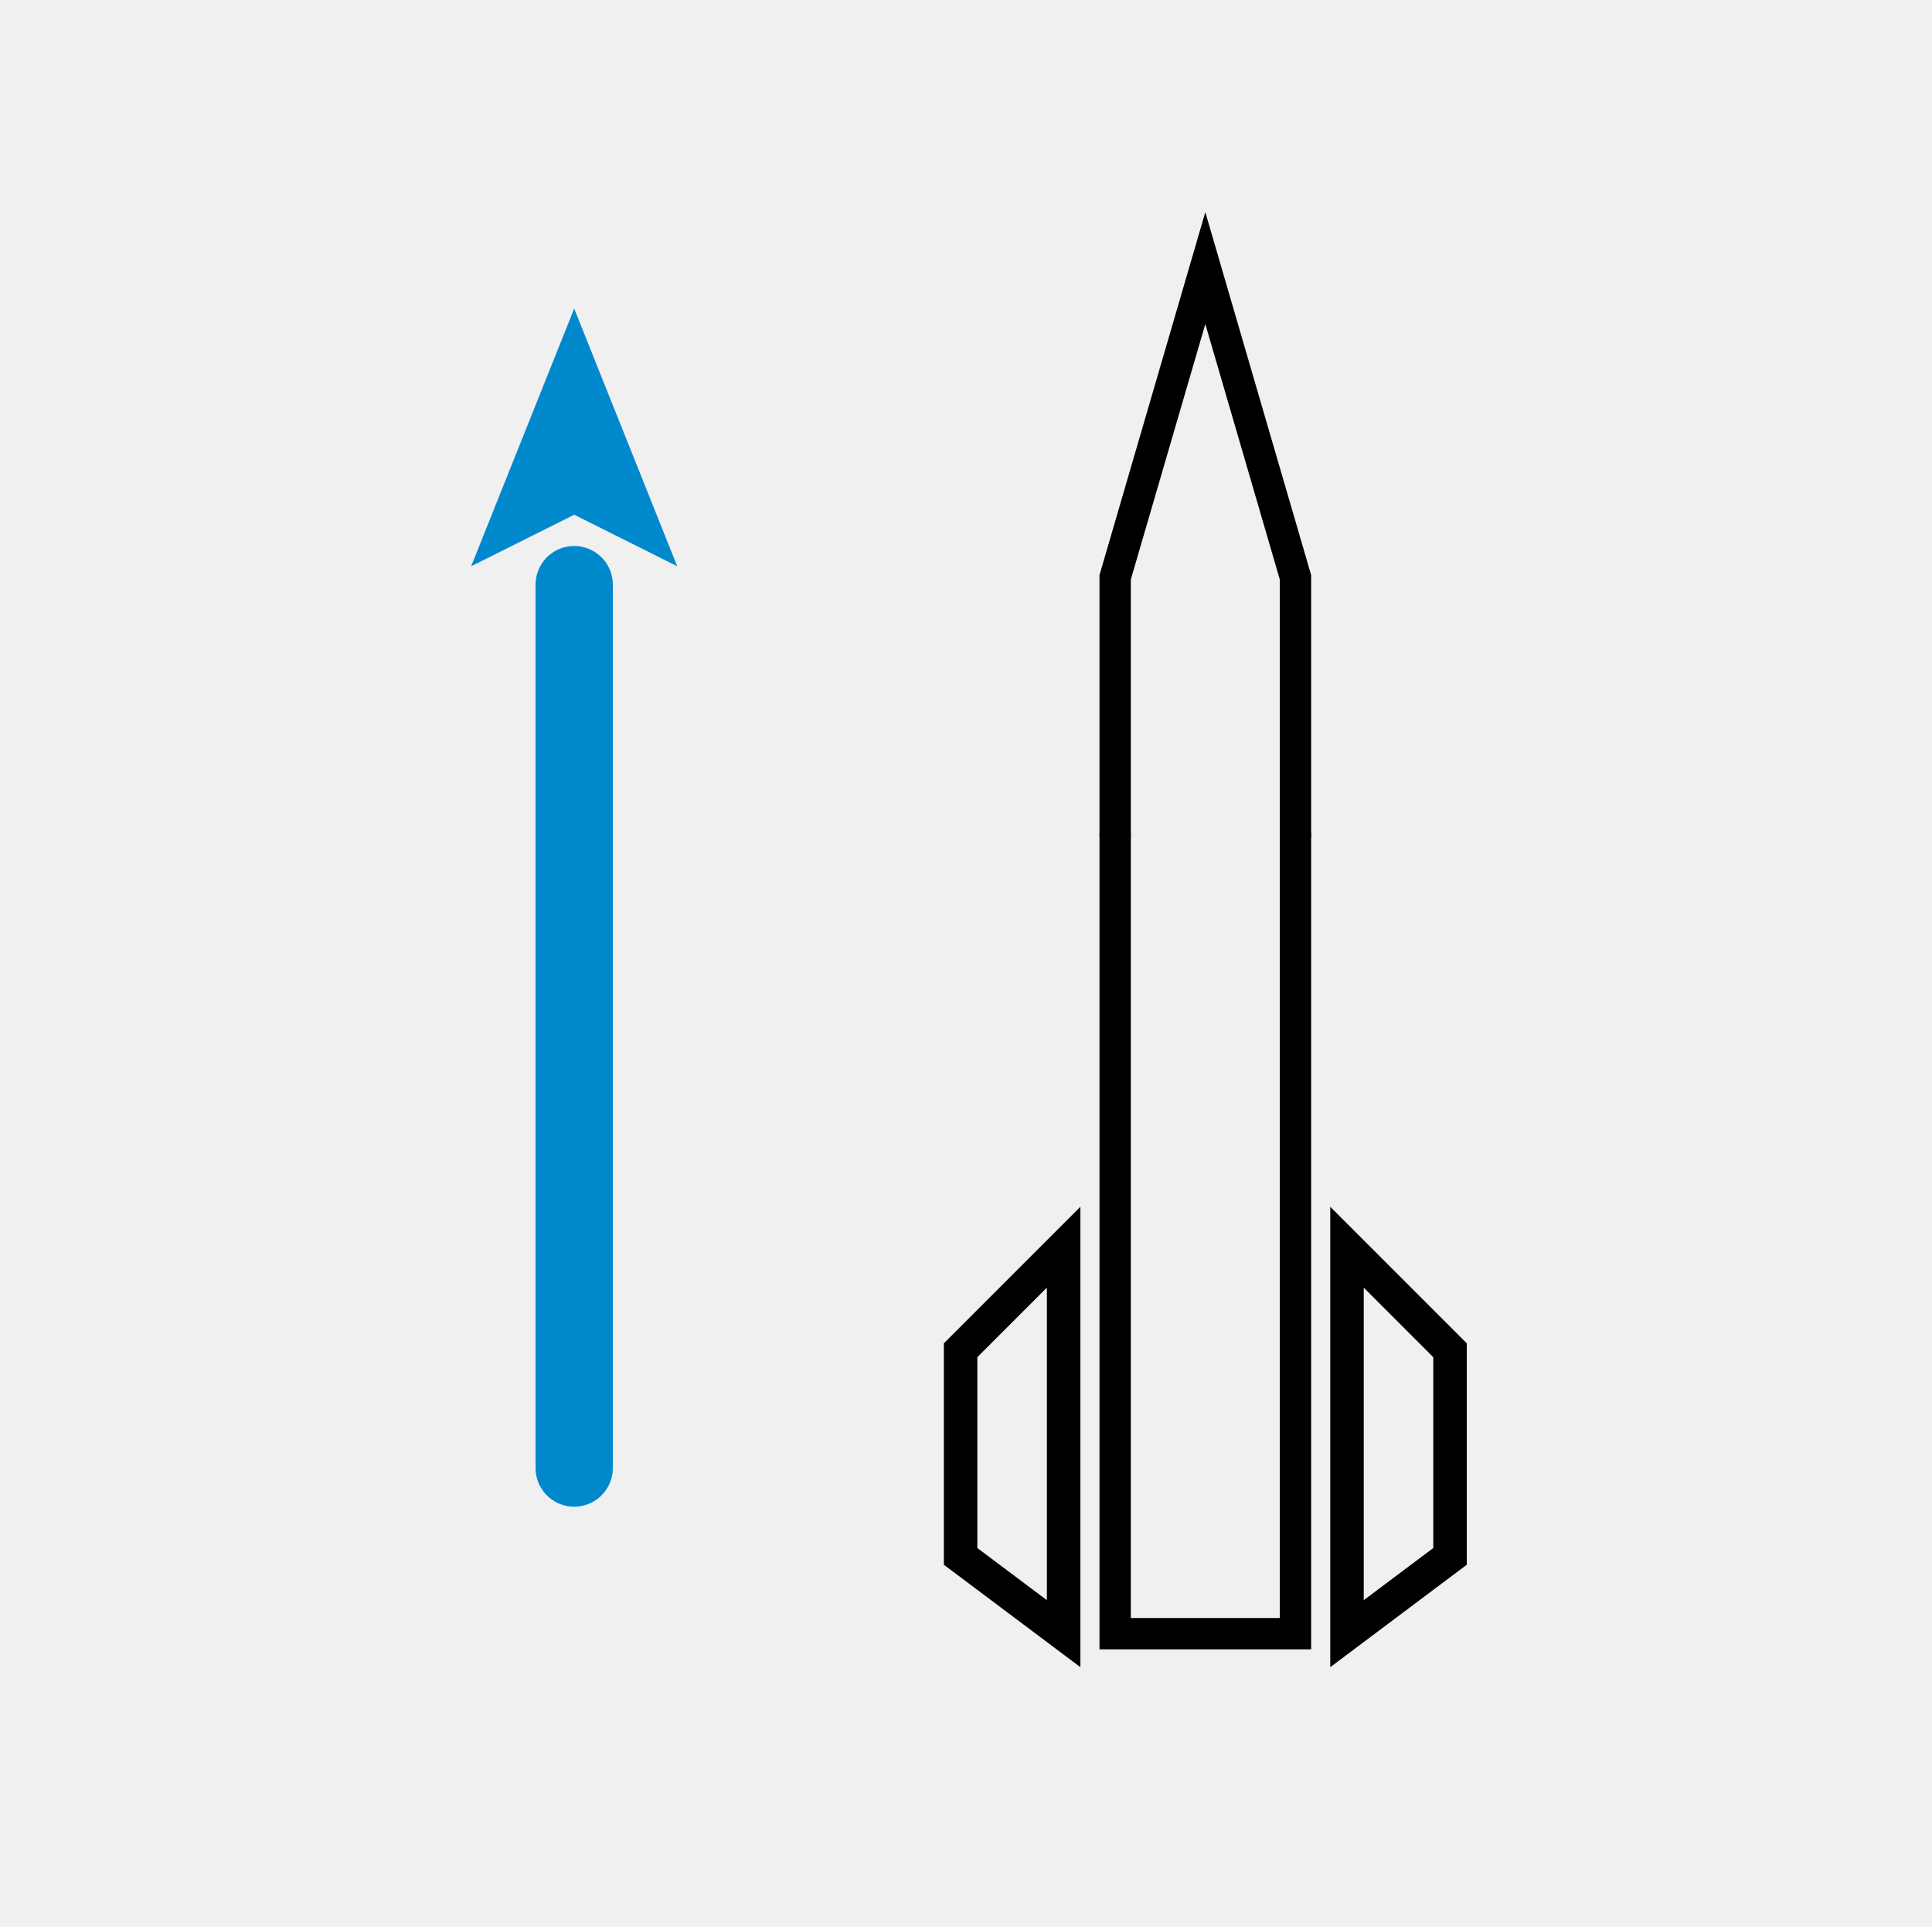
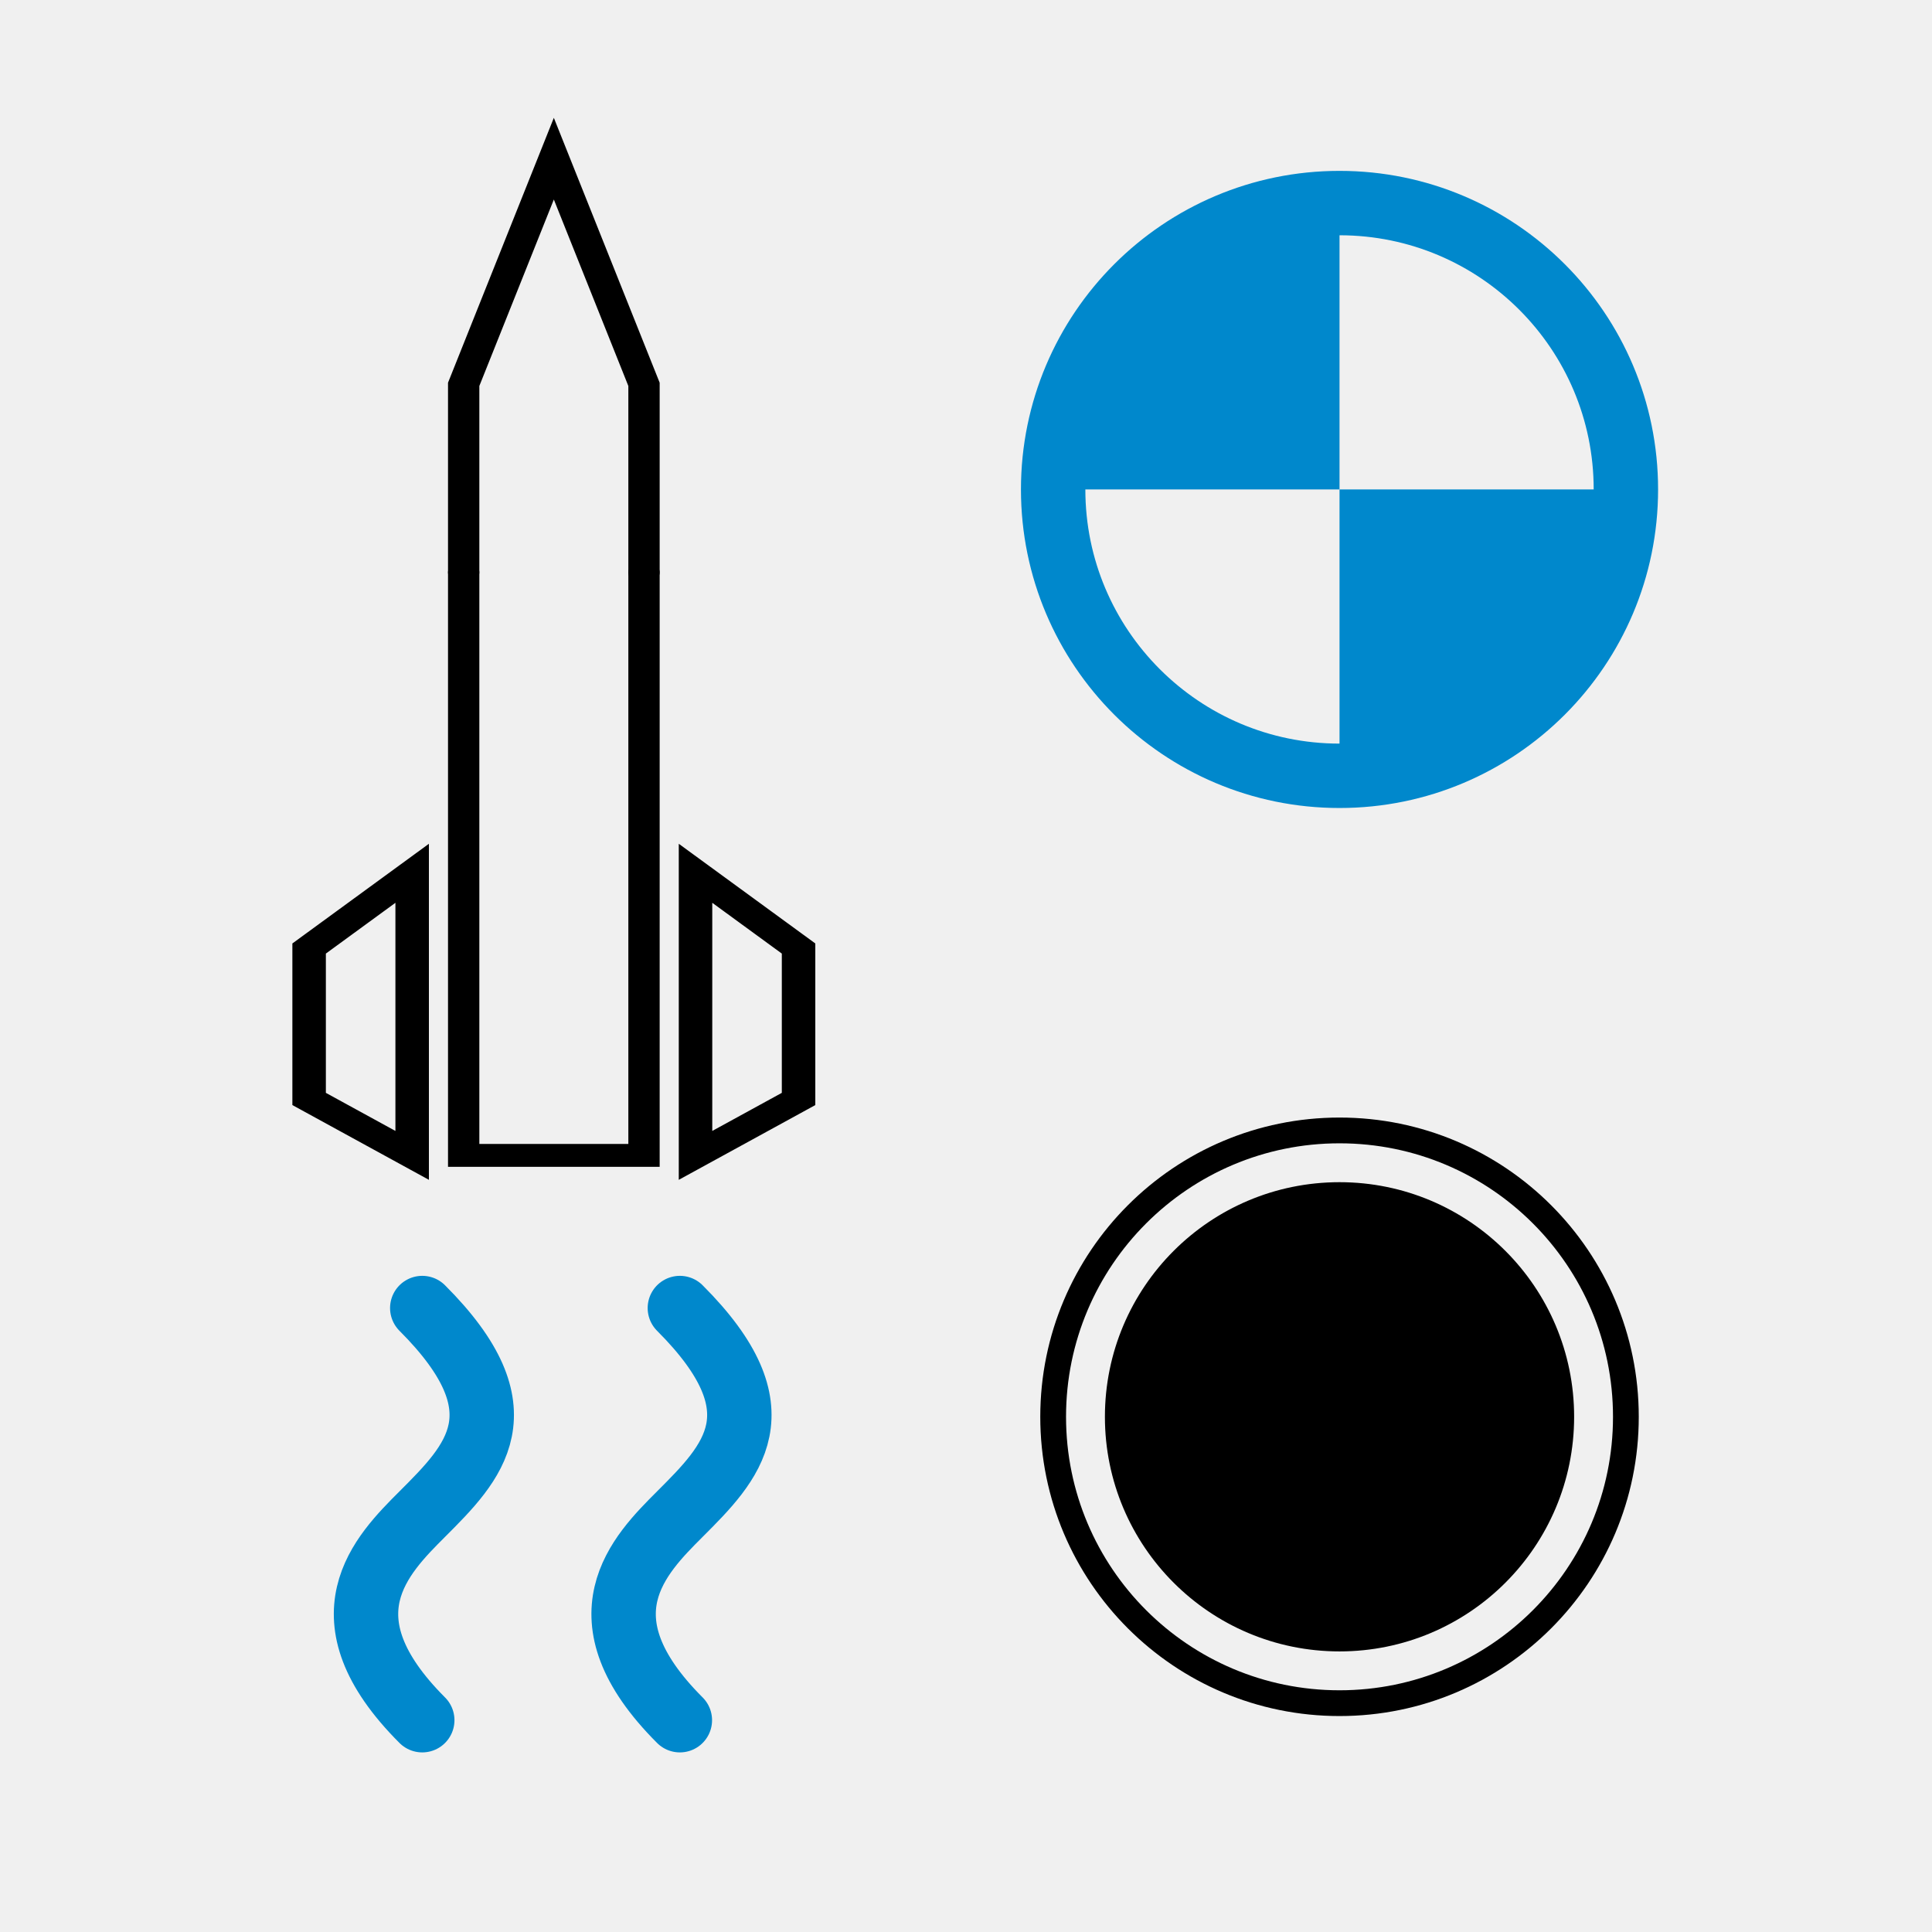
- <svg xmlns="http://www.w3.org/2000/svg" width="75" height="74.788" id="svg2" version="1.1">
+ <svg xmlns="http://www.w3.org/2000/svg" version="1.1" id="svg2" height="75" width="75">
  <defs id="defs4">
    <marker style="overflow:visible" id="Arrow1Lend" refX="0" refY="0" orient="auto">
      <path transform="matrix(-0.8,0,0,-0.8,-10,0)" style="fill-rule:evenodd;stroke:#000000;stroke-width:1pt" d="M 0,0 5,-5 -12.5,0 5,5 0,0 z" id="path3881" />
    </marker>
    <marker style="overflow:visible" id="Arrow1Sstart" refX="0" refY="0" orient="auto">
      <path transform="matrix(0.2,0,0,0.2,1.2,0)" style="fill-rule:evenodd;stroke:#000000;stroke-width:1pt" d="M 0,0 5,-5 -12.5,0 5,5 0,0 z" id="path3890" />
    </marker>
    <marker style="overflow:visible" id="Arrow1Send" refX="0" refY="0" orient="auto">
      <path transform="matrix(-0.2,0,0,-0.2,-1.2,0)" style="fill-rule:evenodd;stroke:#000000;stroke-width:1pt" d="M 0,0 5,-5 -12.5,0 5,5 0,0 z" id="path3893" />
    </marker>
    <marker style="overflow:visible" id="Arrow1Lend-2" refX="0" refY="0" orient="auto">
      <path transform="matrix(-0.8,0,0,-0.8,-10,0)" style="fill-rule:evenodd;stroke:#000000;stroke-width:1pt" d="M 0,0 5,-5 -12.5,0 5,5 0,0 z" id="path3881-0" />
    </marker>
    <marker style="overflow:visible" id="Arrow1Sstart-7" refX="0" refY="0" orient="auto">
      <path transform="matrix(0.2,0,0,0.2,1.2,0)" style="fill-rule:evenodd;stroke:#000000;stroke-width:1pt" d="M 0,0 5,-5 -12.5,0 5,5 0,0 z" id="path3890-3" />
    </marker>
    <marker style="overflow:visible" id="Arrow1Send-4" refX="0" refY="0" orient="auto">
      <path transform="matrix(-0.2,0,0,-0.2,-1.2,0)" style="fill-rule:evenodd;stroke:#000000;stroke-width:1pt" d="M 0,0 5,-5 -12.5,0 5,5 0,0 z" id="path3893-6" />
    </marker>
    <marker style="overflow:visible" id="Arrow1Lend-29" refX="0" refY="0" orient="auto">
      <path transform="matrix(-0.8,0,0,-0.8,-10,0)" style="fill-rule:evenodd;stroke:#000000;stroke-width:1pt" d="M 0,0 5,-5 -12.5,0 5,5 0,0 z" id="path3881-3" />
    </marker>
    <marker style="overflow:visible" id="Arrow1Sstart-3" refX="0" refY="0" orient="auto">
      <path transform="matrix(0.2,0,0,0.2,1.2,0)" style="fill-rule:evenodd;stroke:#000000;stroke-width:1pt" d="M 0,0 5,-5 -12.5,0 5,5 0,0 z" id="path3890-2" />
    </marker>
    <marker style="overflow:visible" id="Arrow1Send-8" refX="0" refY="0" orient="auto">
      <path transform="matrix(-0.2,0,0,-0.2,-1.2,0)" style="fill-rule:evenodd;stroke:#000000;stroke-width:1pt" d="M 0,0 5,-5 -12.5,0 5,5 0,0 z" id="path3893-8" />
    </marker>
    <marker style="overflow:visible" id="Arrow1Lend-1" refX="0" refY="0" orient="auto">
      <path transform="matrix(-0.8,0,0,-0.8,-10,0)" style="fill-rule:evenodd;stroke:#000000;stroke-width:1pt" d="M 0,0 5,-5 -12.5,0 5,5 0,0 z" id="path3881-2" />
    </marker>
    <marker style="overflow:visible" id="Arrow1Sstart-6" refX="0" refY="0" orient="auto">
      <path transform="matrix(0.2,0,0,0.2,1.2,0)" style="fill-rule:evenodd;stroke:#000000;stroke-width:1pt" d="M 0,0 5,-5 -12.5,0 5,5 0,0 z" id="path3890-27" />
    </marker>
    <marker style="overflow:visible" id="Arrow1Send-0" refX="0" refY="0" orient="auto">
      <path transform="matrix(-0.2,0,0,-0.2,-1.2,0)" style="fill-rule:evenodd;stroke:#000000;stroke-width:1pt" d="M 0,0 5,-5 -12.5,0 5,5 0,0 z" id="path3893-9" />
    </marker>
    <marker style="overflow:visible" id="Arrow1Lend-7" refX="0" refY="0" orient="auto">
      <path transform="matrix(-0.8,0,0,-0.8,-10,0)" style="fill-rule:evenodd;stroke:#000000;stroke-width:1pt" d="M 0,0 5,-5 -12.5,0 5,5 0,0 z" id="path3881-25" />
    </marker>
    <marker style="overflow:visible" id="Arrow1Sstart-4" refX="0" refY="0" orient="auto">
      <path transform="matrix(0.2,0,0,0.2,1.2,0)" style="fill-rule:evenodd;stroke:#000000;stroke-width:1pt" d="M 0,0 5,-5 -12.5,0 5,5 0,0 z" id="path3890-4" />
    </marker>
    <marker style="overflow:visible" id="Arrow1Send-47" refX="0" refY="0" orient="auto">
      <path transform="matrix(-0.2,0,0,-0.2,-1.2,0)" style="fill-rule:evenodd;stroke:#000000;stroke-width:1pt" d="M 0,0 5,-5 -12.5,0 5,5 0,0 z" id="path3893-0" />
    </marker>
  </defs>
-   <g id="layer1" transform="translate(-66.99196,-130.0929)">
-     <rect style="fill:none;stroke:none" id="rect3122" width="75" height="74.788" x="66.992" y="67.731" transform="translate(0,62.36218)" />
+   <g id="layer1" transform="translate(-66.99196,70.11897)">
    <g id="g3725" transform="translate(55.37096,-101.495)">
      <path id="path3825-5" d="m -173,236.362 0,-10 3.5,-12 3.5,12 0,10" style="fill:none;stroke:#000000;stroke-width:1.216;stroke-linecap:round;stroke-linejoin:miter;stroke-miterlimit:4;stroke-opacity:1;stroke-dasharray:none;stroke-dashoffset:0" />
      <path id="path2987-9" d="m -166,236.362 0,31 -7,0 0,-31" style="fill:none;stroke:#000000;stroke-width:1.216;stroke-linecap:round;stroke-linejoin:miter;stroke-miterlimit:4;stroke-opacity:1;stroke-dasharray:none;stroke-dashoffset:0" />
      <path id="path3757-5" d="m -175,252.362 0,15 -4,-3 0,-8 z" style="fill:none;stroke:#000000;stroke-width:1.3;stroke-linecap:round;stroke-linejoin:miter;stroke-miterlimit:4;stroke-opacity:1;stroke-dasharray:none;stroke-dashoffset:0" />
      <path id="path3757-8-6" d="m -164,252.362 0,15 4,-3 0,-8 z" style="fill:none;stroke:#000000;stroke-width:1.3;stroke-linecap:round;stroke-linejoin:miter;stroke-miterlimit:4;stroke-opacity:1;stroke-dasharray:none;stroke-dashoffset:0" />
    </g>
    <rect style="fill:none;stroke:#000000;stroke-width:1.216;stroke-linecap:round;stroke-linejoin:miter;stroke-miterlimit:4;stroke-opacity:1;stroke-dasharray:none;stroke-dashoffset:0" id="rect3777-9" width="7" height="3" x="-117.629" y="167.867" />
    <path style="fill:#0088cc;fill-opacity:1;fill-rule:nonzero;stroke:none" d="m -133.629,123.867 4,10 -4,-2 -4,2 z" id="path4878-5" />
    <path style="fill:none;stroke:#0088cc;stroke-width:3;stroke-linecap:round;stroke-miterlimit:4;stroke-opacity:1;stroke-dasharray:none" d="m -133.629,135.867 0,15" id="path4898" />
    <g id="sim-plot" transform="translate(143.4417,29.29442)">
      <path id="path5822" d="m -61.714,366.576 0,-55" style="fill:none;stroke:#000000;stroke-width:1.216;stroke-linecap:round;stroke-linejoin:miter;stroke-miterlimit:4;stroke-opacity:1;stroke-dasharray:none;stroke-dashoffset:0" />
      <path id="path5824" d="m -66.714,361.576 55,0" style="fill:none;stroke:#000000;stroke-width:1.216;stroke-linecap:round;stroke-linejoin:miter;stroke-miterlimit:4;stroke-opacity:1;stroke-dasharray:none;stroke-dashoffset:0" />
      <path id="path4898-2" d="m -14.714,316.576 c -32,0 -32,45 -47,45" style="fill:none;stroke:#0088cc;stroke-width:3;stroke-linecap:round;stroke-miterlimit:4;stroke-opacity:1;stroke-dasharray:none" />
    </g>
-     <g id="java" transform="translate(142.8071,74.43076)">
-       <path id="path6217" d="m -29.343,508.229 c 3,-2 7,-8 7,-22 l -36,0 c 0,14 4,19 8,22" style="fill:none;stroke:#000000;stroke-width:1.3;stroke-linecap:round;stroke-linejoin:round;stroke-miterlimit:4;stroke-opacity:1;stroke-dasharray:none;stroke-dashoffset:0" />
-       <path id="path6219" d="m -63.343,508.229 45,0 c -1,2 -3,8 -13,8 l -17,0 c -9,0 -13,-5 -15,-8 z" style="fill:none;stroke:#000000;stroke-width:1.3;stroke-linecap:round;stroke-linejoin:round;stroke-miterlimit:4;stroke-opacity:1;stroke-dasharray:none;stroke-dashoffset:0" />
-       <path id="path6221" d="m -22.477,491.908 c 4,-7 11.134,-3.679 11.134,2.321 0,3 -1.821,8.045 -5.821,9.045 -4,1 -6.295,-2.134 -6.491,-4.67" style="fill:none;stroke:#000000;stroke-width:1.3;stroke-linecap:round;stroke-linejoin:round;stroke-miterlimit:4;stroke-opacity:1;stroke-dasharray:none;stroke-dashoffset:0" />
-       <path id="path6223" d="m -44.343,482.229 c -4,-4 -1.581,-6.419 0,-8 2,-2 4,-4 0,-8" style="fill:none;stroke:#0088cc;stroke-width:2.5;stroke-linecap:round;stroke-linejoin:round;stroke-miterlimit:4;stroke-opacity:1;stroke-dasharray:none;stroke-dashoffset:0" />
-       <path id="path6223-1" d="m -39.343,482.229 c -4,-4 -1.581,-6.419 0,-8 2,-2 4,-4 0,-8" style="fill:none;stroke:#0088cc;stroke-width:2.5;stroke-linecap:round;stroke-linejoin:round;stroke-miterlimit:4;stroke-opacity:1;stroke-dasharray:none;stroke-dashoffset:0" />
-       <path id="path6223-0" d="m -34.343,482.229 c -4,-4 -1.581,-6.419 0,-8 2,-2 4,-4 0,-8" style="fill:none;stroke:#0088cc;stroke-width:2.5;stroke-linecap:round;stroke-linejoin:round;stroke-miterlimit:4;stroke-opacity:1;stroke-dasharray:none;stroke-dashoffset:0" />
-     </g>
+     <path style="fill:none;stroke:#000000;stroke-width:1.3;stroke-linecap:round;stroke-linejoin:round;stroke-miterlimit:4;stroke-opacity:1;stroke-dasharray:none;stroke-dashoffset:0" d="m 113.464,582.66 c 3,-2 7,-8 7,-22 l -36,0 c 0,14 4,19 8,22" id="path6217" />
+     <path style="fill:none;stroke:#000000;stroke-width:1.3;stroke-linecap:round;stroke-linejoin:round;stroke-miterlimit:4;stroke-opacity:1;stroke-dasharray:none;stroke-dashoffset:0" d="m 79.464,582.66 45,0 c -1,2 -3,8 -13,8 l -17,0 c -9,0 -13,-5 -15,-8 z" id="path6219" />
+     <path style="fill:none;stroke:#000000;stroke-width:1.3;stroke-linecap:round;stroke-linejoin:round;stroke-miterlimit:4;stroke-opacity:1;stroke-dasharray:none;stroke-dashoffset:0" d="m 120.33,566.339 c 4,-7 11.134,-3.679 11.134,2.321 0,3 -1.821,8.045 -5.821,9.045 -4,1 -6.295,-2.134 -6.491,-4.67" id="path6221" />
+     <path style="fill:none;stroke:#0088cc;stroke-width:2.5;stroke-linecap:round;stroke-linejoin:round;stroke-miterlimit:4;stroke-opacity:1;stroke-dasharray:none;stroke-dashoffset:0" d="m 103.464,556.66 c -4,-4 -1.581,-6.419 0,-8 2,-2 4,-4 0,-8" id="path6223-1" />
+     <path style="fill:none;stroke:#0088cc;stroke-width:2.5;stroke-linecap:round;stroke-linejoin:round;stroke-miterlimit:4;stroke-opacity:1;stroke-dasharray:none;stroke-dashoffset:0" d="m 98.464,556.66 c -4,-4 -1.581,-6.419 0,-8 2,-2 4,-4 0,-8" id="path6223" />
+     <path style="fill:none;stroke:#0088cc;stroke-width:2.5;stroke-linecap:round;stroke-linejoin:round;stroke-miterlimit:4;stroke-opacity:1;stroke-dasharray:none;stroke-dashoffset:0" d="m 108.464,556.66 c -4,-4 -1.581,-6.419 0,-8 2,-2 4,-4 0,-8" id="path6223-0" />
    <g id="rocket-spin" transform="translate(142.4315,28.28427)">
      <path style="fill:none;stroke:#000000;stroke-width:1.216;stroke-linecap:round;stroke-linejoin:miter;stroke-miterlimit:4;stroke-opacity:1;stroke-dasharray:none;stroke-dashoffset:0" d="m -32.151,233.217 -8.783,29.73 -6.713,-1.983 8.783,-29.73" id="path3735" />
      <path style="fill:none;stroke:#000000;stroke-width:1.3;stroke-linecap:round;stroke-linejoin:miter;stroke-miterlimit:4;stroke-opacity:1;stroke-dasharray:none;stroke-dashoffset:0" d="m -45.316,246.012 -4.25,14.385 -2.986,-4.01 2.267,-7.672 z" id="path3737" />
      <path style="fill:none;stroke:#000000;stroke-width:1.3;stroke-linecap:round;stroke-linejoin:miter;stroke-miterlimit:4;stroke-opacity:1;stroke-dasharray:none;stroke-dashoffset:0" d="m -34.766,249.128 -4.25,14.385 4.686,-1.744 2.267,-7.672 z" id="path3739" />
      <g transform="translate(69.053,-1.302849)" id="g3714">
        <path id="path3716" d="m -85,215.362 -7.982,7.231 0.482,-4.446 -3.268,-3.053 z" style="fill:#0088cc;fill-opacity:1;fill-rule:nonzero;stroke:none" />
        <path style="fill:none;stroke:#0088cc;stroke-width:3;stroke-linecap:round;stroke-linejoin:miter;stroke-miterlimit:4;stroke-opacity:1;stroke-dasharray:none;stroke-dashoffset:0;marker-end:none" d="m -98,268.362 c -47,-22 -19,-44 5,-50" id="path3718" />
      </g>
      <path id="path3745" d="m -36.696,224.059 3.304,-6.607 4.107,-0.804 -0.089,5.446 z" style="fill:#ffffff;fill-opacity:1;stroke:none" />
      <path style="fill:none;stroke:#000000;stroke-width:1.216;stroke-linecap:round;stroke-linejoin:miter;stroke-miterlimit:4;stroke-opacity:1;stroke-dasharray:none;stroke-dashoffset:0" d="m -38.864,231.234 2.833,-9.59 6.756,-10.517 -0.043,12.5 -2.833,9.59" id="path3733" />
    </g>
    <g id="staging" transform="translate(143.2895,54.06585)">
      <g id="g4651" transform="matrix(0.7906977,0,0,0.7906977,-34.72425,-384.3369)" style="fill:#ffffff;fill-opacity:1;stroke:#0088cc;stroke-width:3.162;stroke-linejoin:round;stroke-miterlimit:4;stroke-opacity:1;stroke-dasharray:none">
        <path id="path4653" d="M -14.987,2.16 C -14.814,-0.166 -12.871,-2 -10.5,-2 c 1.817,0 3.383,1.077 4.093,2.628 L -7.014,1.24 C -6.01,0.169 -4.583,-0.5 -3,-0.5 c 3.038,0 5.5,2.462 5.5,5.5 0,2.568 -1.76,4.724 -4.139,5.33" style="fill:#ffffff;fill-opacity:1;stroke:#0088cc;stroke-width:3.162;stroke-linecap:round;stroke-linejoin:round;stroke-miterlimit:4;stroke-opacity:1;stroke-dasharray:none;stroke-dashoffset:0" transform="translate(3.5,987.3622)" />
        <path id="path4655" d="M 2.835,10.385 C 4.158,11.486 5,13.145 5,15 c 0,3.314 -2.686,6 -6,6 -2.877,0 -5.28,-2.024 -5.864,-4.726 l 0.416,1.246 C -7.355,18.434 -8.611,19 -10,19 c -2.761,0 -5,-2.239 -5,-5 l 0.146,0.342 C -17.013,13.285 -18.5,11.066 -18.5,8.5 -18.5,4.91 -15.59,2 -12,2 c 0.571,0 1.124,0.074 1.651,0.212" style="fill:#ffffff;fill-opacity:1;stroke:#0088cc;stroke-width:3.162;stroke-linecap:round;stroke-linejoin:round;stroke-miterlimit:4;stroke-opacity:1;stroke-dasharray:none;stroke-dashoffset:0" transform="translate(-1,987.3622)" />
      </g>
      <path style="fill:none;stroke:#000000;stroke-width:1.216;stroke-linecap:round;stroke-linejoin:miter;stroke-miterlimit:4;stroke-opacity:1;stroke-dasharray:none;stroke-dashoffset:0" d="m -30.416,393.727 8.593,-5.114 12.102,-3.129 -8.522,9.145 -8.593,5.114" id="path4661" />
      <g transform="matrix(0.8946186,0.4468305,-0.4468305,0.8946186,289.8308,121.6827)" id="g4668">
        <path id="path4670" d="m -166,411.362 0,31 -7,0 0,-31" style="fill:none;stroke:#000000;stroke-width:1.216;stroke-linecap:round;stroke-linejoin:miter;stroke-miterlimit:4;stroke-opacity:1;stroke-dasharray:none;stroke-dashoffset:0" />
        <path id="path4672" d="m -175,427.362 0,15 -4,-3 0,-8 z" style="fill:none;stroke:#000000;stroke-width:1.3;stroke-linecap:round;stroke-linejoin:round;stroke-miterlimit:4;stroke-opacity:1;stroke-dasharray:none;stroke-dashoffset:0" />
        <path id="path4674" d="m -164,427.362 0,15 4,-3 0,-8 z" style="fill:none;stroke:#000000;stroke-width:1.3;stroke-linecap:round;stroke-linejoin:round;stroke-miterlimit:4;stroke-opacity:1;stroke-dasharray:none;stroke-dashoffset:0" />
      </g>
    </g>
    <g id="optimizer" transform="translate(140.8119,78.85436)">
      <g transform="translate(65.35714,-1.071429)" id="g4746">
        <path id="path4748" d="m -90.692,590.23 -10,4 2,-4 -2,-4 z" style="fill:#0088cc;fill-opacity:1;fill-rule:nonzero;stroke:none" />
        <path id="path4750" d="m -95.692,590.23 -15,0" style="fill:none;stroke:#0088cc;stroke-width:3;stroke-linecap:round;stroke-miterlimit:4;stroke-opacity:1;stroke-dasharray:none" />
      </g>
      <g id="g4752" transform="matrix(1.336676,0,0,0.7893665,-20.99992,-217.5285)">
        <path id="path4754" d="m -29,1016.362 0,-10 3.5,-12 3.5,12 0,10" style="fill:none;stroke:#000000;stroke-width:1.216;stroke-linecap:round;stroke-linejoin:miter;stroke-miterlimit:4;stroke-opacity:1;stroke-dasharray:none;stroke-dashoffset:0" />
        <path id="path4756" d="m -22,1016.362 0,31 -7,0 0,-31" style="fill:none;stroke:#000000;stroke-width:1.216;stroke-linecap:round;stroke-linejoin:miter;stroke-miterlimit:4;stroke-opacity:1;stroke-dasharray:none;stroke-dashoffset:0" />
        <path id="path4758" d="m -31,1032.362 0,15 -4,-3 0,-8 z" style="fill:none;stroke:#000000;stroke-width:1.3;stroke-linecap:round;stroke-linejoin:round;stroke-miterlimit:4;stroke-opacity:1;stroke-dasharray:none;stroke-dashoffset:0" />
        <path id="path4760" d="m -20,1032.362 0,15 4,-3 0,-8 z" style="fill:none;stroke:#000000;stroke-width:1.3;stroke-linecap:round;stroke-linejoin:round;stroke-miterlimit:4;stroke-opacity:1;stroke-dasharray:none;stroke-dashoffset:0" />
      </g>
      <g transform="matrix(1,0,0,1.243545,9.164833,-679.9417)" id="g4762">
        <path style="fill:none;stroke:#000000;stroke-width:1.216;stroke-linecap:round;stroke-linejoin:miter;stroke-miterlimit:4;stroke-opacity:1;stroke-dasharray:none;stroke-dashoffset:0" d="m -29,1016.362 0,-10 3.5,-12 3.5,12 0,10" id="path4764" />
        <path style="fill:none;stroke:#000000;stroke-width:1.216;stroke-linecap:round;stroke-linejoin:miter;stroke-miterlimit:4;stroke-opacity:1;stroke-dasharray:none;stroke-dashoffset:0" d="m -22,1016.362 0,31 -7,0 0,-31" id="path4766" />
        <path style="fill:none;stroke:#000000;stroke-width:1.3;stroke-linecap:round;stroke-linejoin:round;stroke-miterlimit:4;stroke-opacity:1;stroke-dasharray:none;stroke-dashoffset:0" d="m -31,1032.362 0,15 -4,-3 0,-8 z" id="path4768" />
        <path style="fill:none;stroke:#000000;stroke-width:1.3;stroke-linecap:round;stroke-linejoin:round;stroke-miterlimit:4;stroke-opacity:1;stroke-dasharray:none;stroke-dashoffset:0" d="m -20,1032.362 0,15 4,-3 0,-8 z" id="path4770" />
      </g>
    </g>
-     <g id="rocket-up" transform="translate(140.4112,27.27412)">
-       <g id="g4919" transform="translate(142.871,-101.1378)">
-         <path id="path4921" d="m -173,236.362 0,-10 3.5,-12 3.5,12 0,10" style="fill:none;stroke:#000000;stroke-width:1.216;stroke-linecap:round;stroke-linejoin:miter;stroke-miterlimit:4;stroke-opacity:1;stroke-dasharray:none;stroke-dashoffset:0" />
-         <path id="path4923" d="m -166,236.362 0,31 -7,0 0,-31" style="fill:none;stroke:#000000;stroke-width:1.216;stroke-linecap:round;stroke-linejoin:miter;stroke-miterlimit:4;stroke-opacity:1;stroke-dasharray:none;stroke-dashoffset:0" />
-         <path id="path4925" d="m -175,252.362 0,15 -4,-3 0,-8 z" style="fill:none;stroke:#000000;stroke-width:1.3;stroke-linecap:round;stroke-linejoin:miter;stroke-miterlimit:4;stroke-opacity:1;stroke-dasharray:none;stroke-dashoffset:0" />
-         <path id="path4927" d="m -164,252.362 0,15 4,-3 0,-8 z" style="fill:none;stroke:#000000;stroke-width:1.3;stroke-linecap:round;stroke-linejoin:miter;stroke-miterlimit:4;stroke-opacity:1;stroke-dasharray:none;stroke-dashoffset:0" />
-       </g>
-       <path style="fill:#0088cc;fill-opacity:1;fill-rule:nonzero;stroke:none" d="m -51.129,114.796 4,10 -4,-2 -4,2 z" id="path4929" />
-       <path style="fill:none;stroke:#0088cc;stroke-width:3;stroke-linecap:round;stroke-miterlimit:4;stroke-opacity:1;stroke-dasharray:none" d="m -51.129,125.51 0,34.286" id="path4931" />
+     <g transform="translate(283.2822,-73.86368)" id="g4919">
+       <path style="fill:none;stroke:#000000;stroke-width:1.216;stroke-linecap:round;stroke-linejoin:miter;stroke-miterlimit:4;stroke-opacity:1;stroke-dasharray:none;stroke-dashoffset:0" d="m -173,236.362 0,-10 3.5,-12 3.5,12 0,10" id="path4921" />
+       <path style="fill:none;stroke:#000000;stroke-width:1.216;stroke-linecap:round;stroke-linejoin:miter;stroke-miterlimit:4;stroke-opacity:1;stroke-dasharray:none;stroke-dashoffset:0" d="m -166,236.362 0,31 -7,0 0,-31" id="path4923" />
+       <path style="fill:none;stroke:#000000;stroke-width:1.3;stroke-linecap:round;stroke-linejoin:miter;stroke-miterlimit:4;stroke-opacity:1;stroke-dasharray:none;stroke-dashoffset:0" d="m -175,252.362 0,15 -4,-3 0,-8 z" id="path4925" />
+       <path style="fill:none;stroke:#000000;stroke-width:1.3;stroke-linecap:round;stroke-linejoin:miter;stroke-miterlimit:4;stroke-opacity:1;stroke-dasharray:none;stroke-dashoffset:0" d="m -164,252.362 0,15 4,-3 0,-8 z" id="path4927" />
    </g>
+     <path id="path4929" d="m 89.282,142.07 4,10 -4,-2 -4,2 z" style="fill:#0088cc;fill-opacity:1;fill-rule:nonzero;stroke:none" />
+     <path id="path4931" d="m 89.282,150.784 0,36.286" style="fill:none;stroke:#0088cc;stroke-width:3;stroke-linecap:round;stroke-miterlimit:4;stroke-opacity:1;stroke-dasharray:none" />
+     <g transform="matrix(0,-1,1,0,-134.3702,-93.11897)" id="g3114">
+       <path style="fill:none;stroke:#000000;stroke-width:1.216;stroke-linecap:round;stroke-linejoin:miter;stroke-miterlimit:4;stroke-opacity:1;stroke-dasharray:none;stroke-dashoffset:0" d="m -173,236.362 0,-10 3.5,-12 3.5,12 0,10" id="path3116" />
+       <path style="fill:none;stroke:#000000;stroke-width:1.216;stroke-linecap:round;stroke-linejoin:miter;stroke-miterlimit:4;stroke-opacity:1;stroke-dasharray:none;stroke-dashoffset:0" d="m -166,236.362 0,31 -7,0 0,-31" id="path3118" />
+       <path style="fill:none;stroke:#000000;stroke-width:1.3;stroke-linecap:round;stroke-linejoin:miter;stroke-miterlimit:4;stroke-opacity:1;stroke-dasharray:none;stroke-dashoffset:0" d="m -175,252.362 0,15 -4,-3 0,-8 z" id="path3120" />
+       <path style="fill:none;stroke:#000000;stroke-width:1.3;stroke-linecap:round;stroke-linejoin:miter;stroke-miterlimit:4;stroke-opacity:1;stroke-dasharray:none;stroke-dashoffset:0" d="m -164,252.362 0,15 4,-3 0,-8 z" id="path3122" />
+     </g>
+     <path style="fill:none;stroke:#000000;stroke-width:1px;stroke-linecap:butt;stroke-linejoin:miter;stroke-opacity:1" d="m 72.992,98.31 63,0 0,-7.576" id="path3136" />
+     <path style="fill:none;stroke:#000000;stroke-width:1px;stroke-linecap:butt;stroke-linejoin:miter;stroke-opacity:1" d="M 38.891,-39.107 39,-31.783" id="path3140" transform="translate(66.99196,130.0929)" />
+     <path style="fill:none;stroke:#000000;stroke-width:1px;stroke-linecap:butt;stroke-linejoin:miter;stroke-opacity:1" d="m 9,-39.359 0,7.576" id="path3148" transform="translate(66.99196,130.0929)" />
+     <path style="fill:none;stroke:#000000;stroke-width:1px;stroke-linecap:butt;stroke-linejoin:miter;stroke-opacity:1" d="m 15,-36.076 0,4.293" id="path3150" transform="translate(66.99196,130.0929)" />
+     <path style="fill:none;stroke:#000000;stroke-width:1px;stroke-linecap:butt;stroke-linejoin:miter;stroke-opacity:1" d="m 21,-36.076 0,4.293" id="path3152" transform="translate(66.99196,130.0929)" />
+     <path style="fill:none;stroke:#000000;stroke-width:1px;stroke-linecap:butt;stroke-linejoin:miter;stroke-opacity:1" d="m 27,-36.076 0,4.293" id="path3154" transform="translate(66.99196,130.0929)" />
+     <path style="fill:none;stroke:#000000;stroke-width:1px;stroke-linecap:butt;stroke-linejoin:miter;stroke-opacity:1" d="m 33,-36.076 0,4.293" id="path3156" transform="translate(66.99196,130.0929)" />
+     <path style="fill:none;stroke:#000000;stroke-width:1px;stroke-linecap:butt;stroke-linejoin:miter;stroke-opacity:1" d="m 45,-36.076 0,4.293" id="path3158" transform="translate(66.99196,130.0929)" />
+     <path style="fill:none;stroke:#000000;stroke-width:1px;stroke-linecap:butt;stroke-linejoin:miter;stroke-opacity:1" d="m 51,-36.076 0,4.293" id="path3160" transform="translate(66.99196,130.0929)" />
+     <path style="fill:none;stroke:#000000;stroke-width:1px;stroke-linecap:butt;stroke-linejoin:miter;stroke-opacity:1" d="m 57,-36.076 0,4.293" id="path3162" transform="translate(66.99196,130.0929)" />
+     <path style="fill:none;stroke:#000000;stroke-width:1px;stroke-linecap:butt;stroke-linejoin:miter;stroke-opacity:1" d="m 63,-36.076 0,4.293" id="path3164" transform="translate(66.99196,130.0929)" />
+     <path id="path3172" d="m 138.992,54.881 -66,0" style="fill:none;stroke:#0088cc;stroke-width:3;stroke-linecap:round;stroke-miterlimit:4;stroke-opacity:1;stroke-dasharray:none" />
+     <path style="fill:none;stroke:#0088cc;stroke-width:3;stroke-linecap:round;stroke-miterlimit:4;stroke-opacity:1;stroke-dasharray:none" d="m 78.992,44.881 0,20" id="path3174" />
+     <path id="path3176" d="m 78.992,44.881 0,20" style="fill:none;stroke:#0088cc;stroke-width:3;stroke-linecap:round;stroke-miterlimit:4;stroke-opacity:1;stroke-dasharray:none" />
+     <path style="fill:none;stroke:#0088cc;stroke-width:3;stroke-linecap:round;stroke-miterlimit:4;stroke-opacity:1;stroke-dasharray:none" d="m 132.992,44.881 0,20" id="path5209" />
+     <g transform="matrix(1,0,0,0.7300454,257.992,-220.4536)" id="g3118">
+       <path style="fill:none;stroke:#000000;stroke-width:1.216;stroke-linecap:round;stroke-linejoin:miter;stroke-miterlimit:4;stroke-opacity:1;stroke-dasharray:none;stroke-dashoffset:0" d="m -173,236.362 0,-10 3.5,-12 3.5,12 0,10" id="path3121" />
+       <path style="fill:none;stroke:#000000;stroke-width:1.216;stroke-linecap:round;stroke-linejoin:miter;stroke-miterlimit:4;stroke-opacity:1;stroke-dasharray:none;stroke-dashoffset:0" d="m -166,236.362 0,31 -7,0 0,-31" id="path3123" />
+       <path style="fill:none;stroke:#000000;stroke-width:1.3;stroke-linecap:round;stroke-linejoin:miter;stroke-miterlimit:4;stroke-opacity:1;stroke-dasharray:none;stroke-dashoffset:0" d="m -175,252.362 0,15 -4,-3 0,-8 z" id="path3125" />
+       <path style="fill:none;stroke:#000000;stroke-width:1.3;stroke-linecap:round;stroke-linejoin:miter;stroke-miterlimit:4;stroke-opacity:1;stroke-dasharray:none;stroke-dashoffset:0" d="m -164,252.362 0,15 4,-3 0,-8 z" id="path3127" />
+     </g>
+     <path id="path3141" d="m 83.384,-3.341 c -4,-4 -1.581,-6.419 0,-8 2,-2 4,-4 0,-8" style="fill:none;stroke:#0088cc;stroke-width:2.5;stroke-linecap:round;stroke-linejoin:round;stroke-miterlimit:4;stroke-opacity:1;stroke-dasharray:none;stroke-dashoffset:0" />
+     <path id="path3143" d="m 93.384,-3.341 c -4,-4 -1.581,-6.419 0,-8 2,-2 4,-4 0,-8" style="fill:none;stroke:#0088cc;stroke-width:2.5;stroke-linecap:round;stroke-linejoin:round;stroke-miterlimit:4;stroke-opacity:1;stroke-dasharray:none;stroke-dashoffset:0" />
+     <path style="fill:#0088cc;fill-opacity:1;stroke:none" id="path4292" d="M 75,-175.212 A 25,25 0 0 1 100,-200.212 l 0,25 z" transform="matrix(0.4446663,0,0,0.4446663,74.52533,26.79185)" />
+     <path transform="matrix(0.4446663,0,0,0.4446663,74.52533,62.79185)" d="m 125,-175.212 a 25,25 0 1 1 -50,0 25,25 0 1 1 50,0 z" id="path4294" style="fill:none;stroke:#000000;stroke-width:2.249;stroke-linecap:butt;stroke-linejoin:miter;stroke-miterlimit:4;stroke-opacity:1;stroke-dasharray:none;stroke-dashoffset:0;fill-opacity:1" />
+     <path transform="matrix(0.4446663,0,0,0.4446663,74.52533,26.79185)" d="m 125,-175.212 a 25,25 0 0 1 -25,25 l 0,-25 z" id="path4302" style="fill:#0088cc;fill-opacity:1;stroke:none" />
+     <path transform="matrix(0.4446663,0,0,0.4446663,74.52533,26.79185)" d="m 125,-175.212 a 25,25 0 1 1 -50,0 25,25 0 1 1 50,0 z" id="path4304" style="fill:none;stroke:#0088cc;stroke-width:5.622;stroke-miterlimit:4;stroke-opacity:1;stroke-dasharray:none" />
+     <path style="fill:#000000;fill-opacity:1;stroke:#000000;stroke-opacity:1;stroke-width:2.904;stroke-miterlimit:4;stroke-dasharray:none" id="path4306" d="m 125,-175.212 a 25,25 0 1 1 -50,0 25,25 0 1 1 50,0 z" transform="matrix(0.3443041,0,0,0.3443041,84.56155,45.2072)" />
  </g>
</svg>
